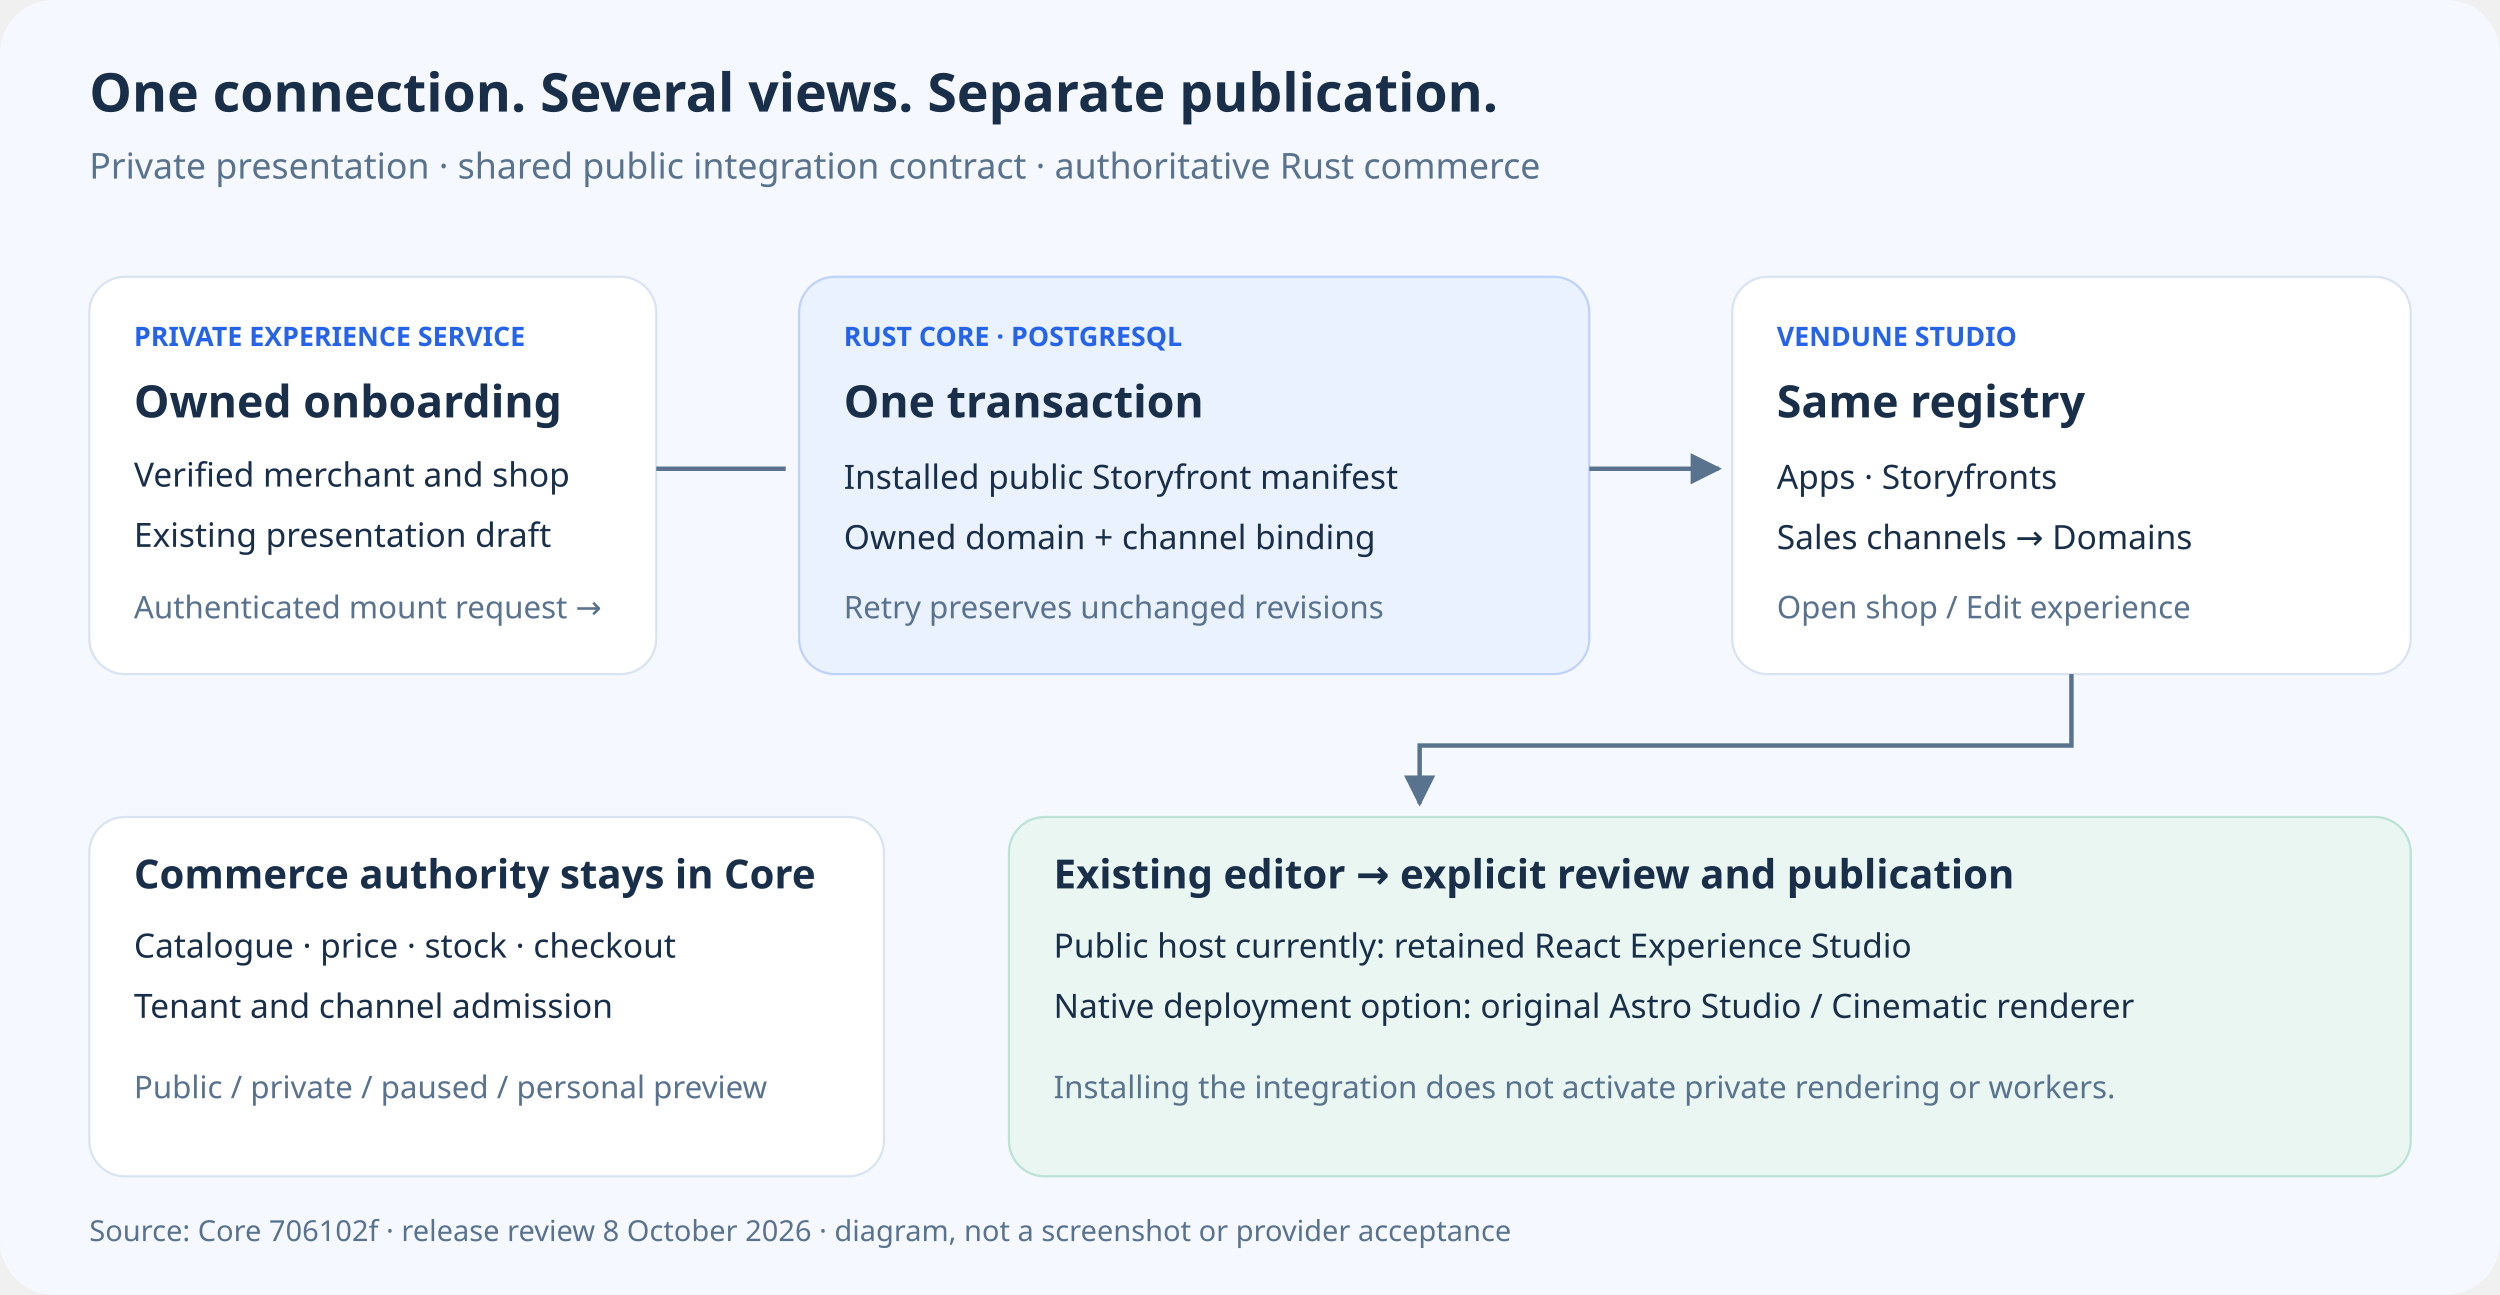
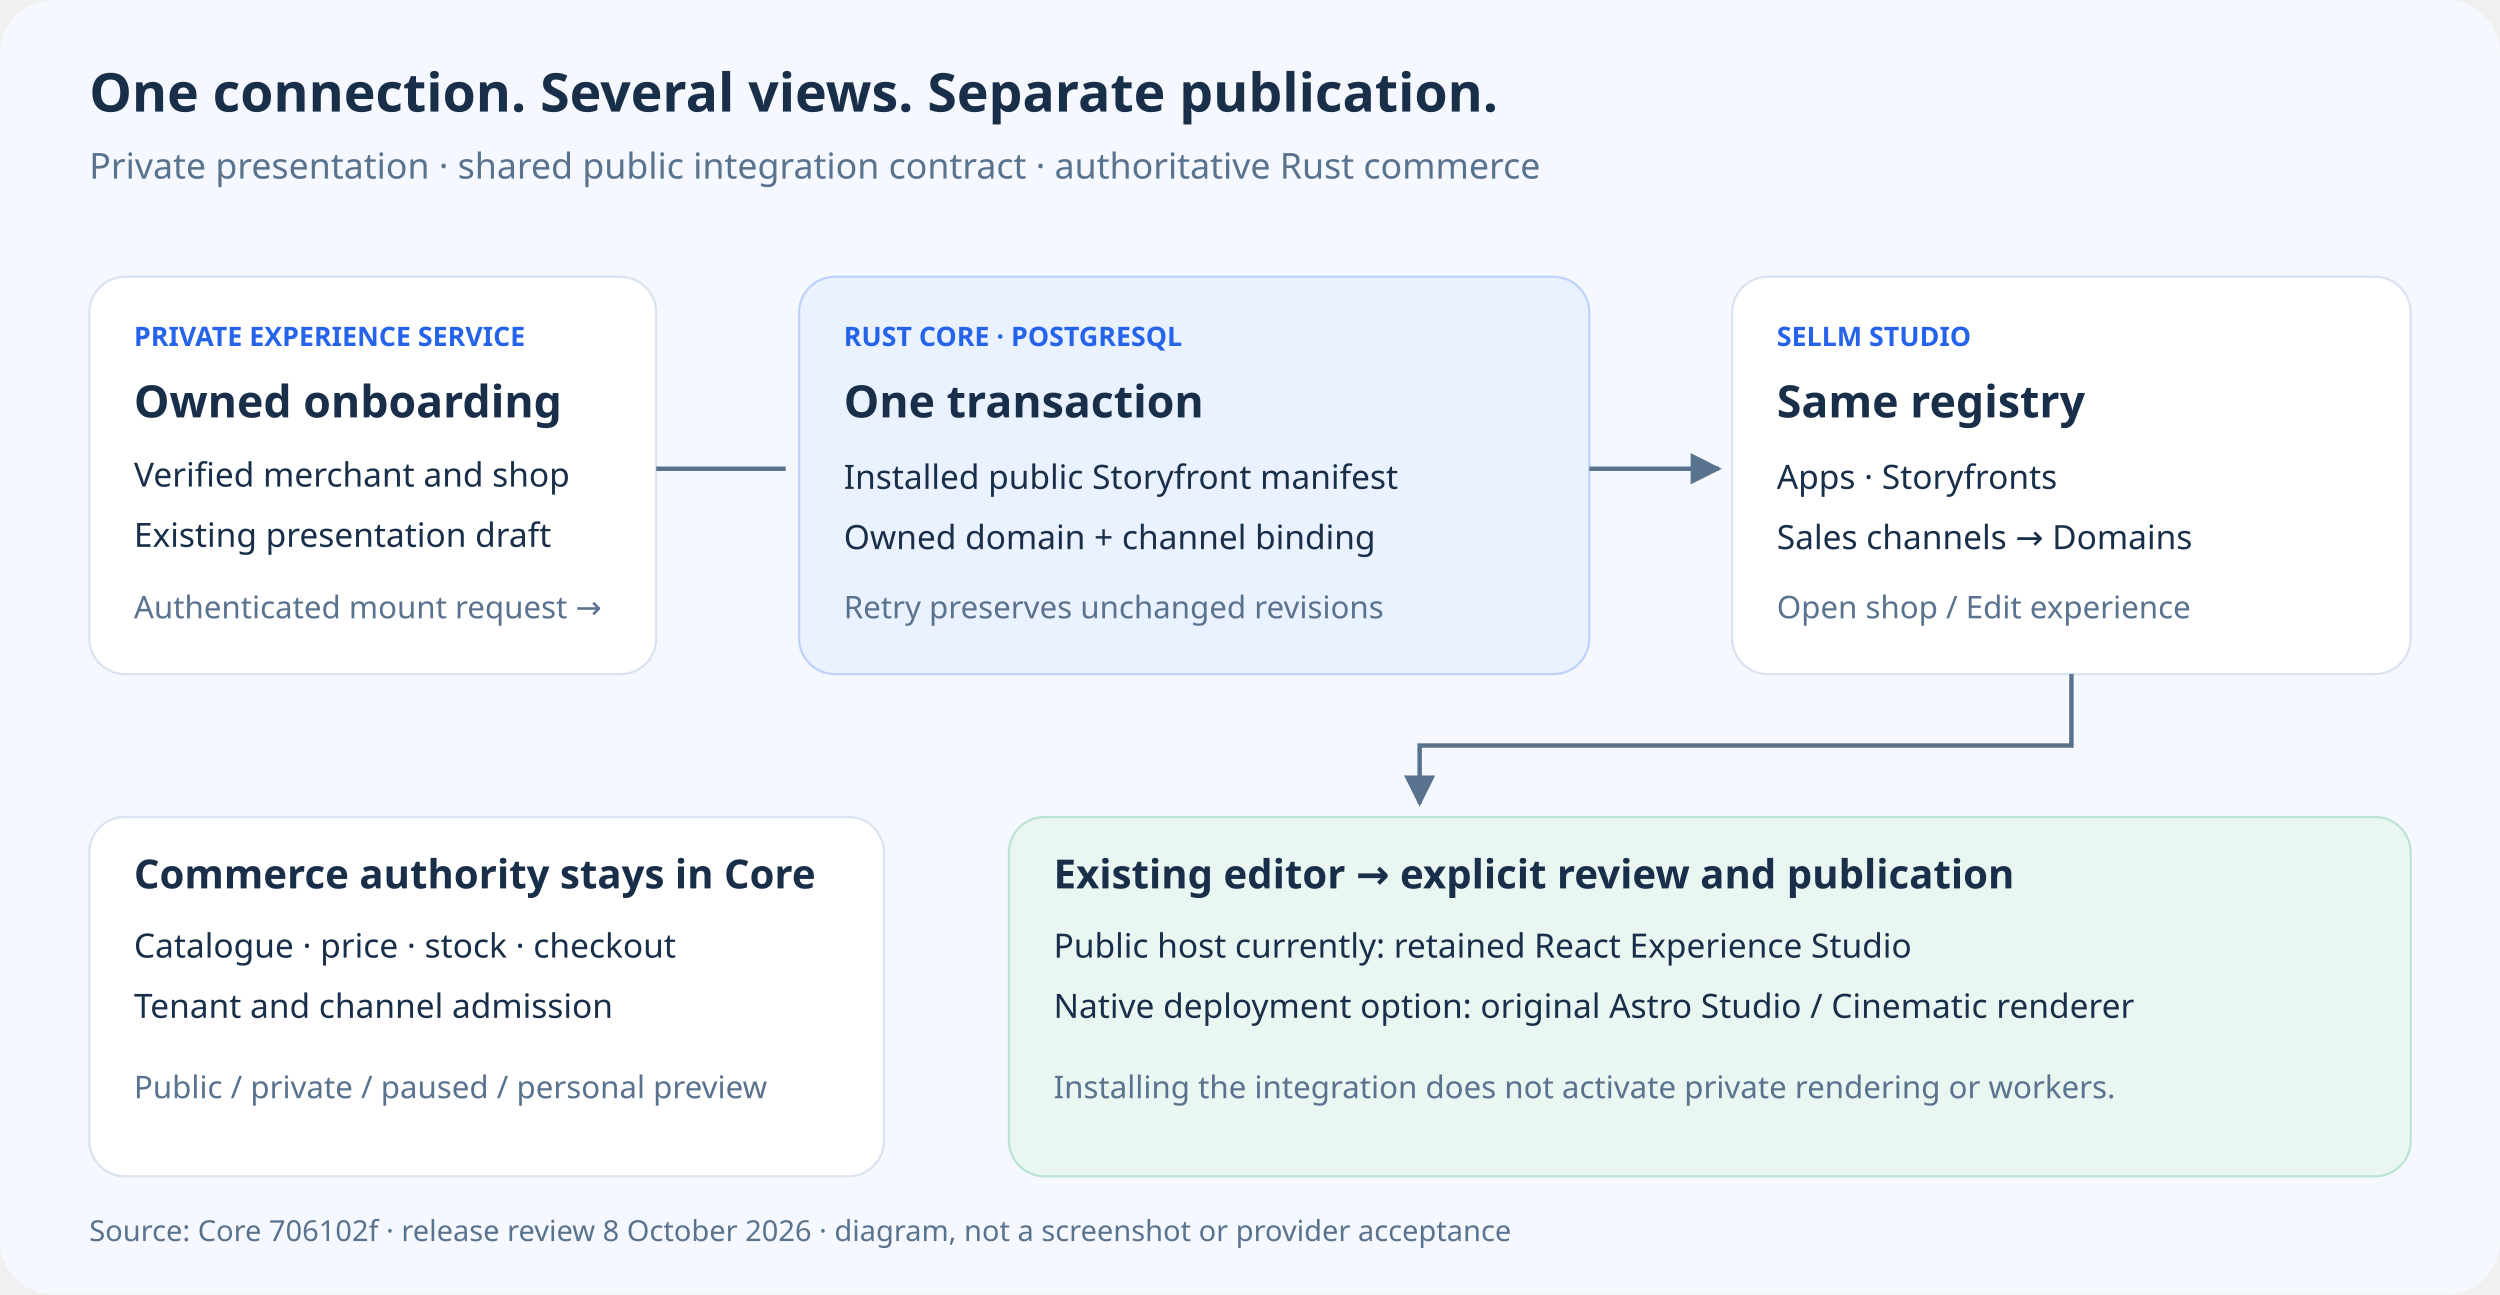
<svg xmlns="http://www.w3.org/2000/svg" viewBox="0 0 1120 580" role="img" aria-labelledby="title desc">
  <defs>
    <marker id="arrow" viewBox="0 0 10 10" refX="9" refY="5" markerWidth="7" markerHeight="7" orient="auto-start-reverse">
      <path d="M 0 0 L 10 5 L 0 10 z" fill="#59728e" />
    </marker>
  </defs>
  <rect width="1120" height="580" rx="24" fill="#f5f8fe" />
  <g font-family="system-ui, sans-serif" fill="#192f49">
    <text x="40" y="50" font-size="24" font-weight="700">One connection. Several views. Separate publication.</text>
    <text x="40" y="80" font-size="16" fill="#59728e">Private presentation · shared public integration contract · authoritative Rust commerce</text>
    <rect x="40" y="124" width="254" height="178" rx="16" fill="#fff" stroke="#d9e3f1" />
    <text x="60" y="155" font-size="12" font-weight="700" fill="#2563eb">PRIVATE EXPERIENCE SERVICE</text>
    <text x="60" y="187" font-size="20" font-weight="650">Owned onboarding</text>
    <text x="60" y="218" font-size="15">Verified merchant and shop</text>
    <text x="60" y="245" font-size="15">Existing presentation draft</text>
    <text x="60" y="277" font-size="14" fill="#59728e">Authenticated mount request →</text>
    <rect x="358" y="124" width="354" height="178" rx="16" fill="#eaf1ff" stroke="#bed2fb" />
    <text x="378" y="155" font-size="12" font-weight="700" fill="#2563eb">RUST CORE · POSTGRESQL</text>
    <text x="378" y="187" font-size="20" font-weight="650">One transaction</text>
    <text x="378" y="219" font-size="15">Installed public Storyfront manifest</text>
    <text x="378" y="246" font-size="15">Owned domain + channel binding</text>
    <text x="378" y="277" font-size="14" fill="#59728e">Retry preserves unchanged revisions</text>
    <rect x="776" y="124" width="304" height="178" rx="16" fill="#fff" stroke="#d9e3f1" />
-     <text x="796" y="155" font-size="12" font-weight="700" fill="#2563eb">VENDUNE STUDIO</text>
+     <text x="796" y="155" font-size="12" font-weight="700" fill="#2563eb">SELLM STUDIO</text>
    <text x="796" y="187" font-size="20" font-weight="650">Same registry</text>
    <text x="796" y="219" font-size="15">Apps · Storyfronts</text>
    <text x="796" y="246" font-size="15">Sales channels → Domains</text>
    <text x="796" y="277" font-size="14" fill="#59728e">Open shop / Edit experience</text>
    <path d="M294 210 H352 M712 210 H770" fill="none" stroke="#59728e" stroke-width="2" marker-end="url(#arrow)" />
    <path d="M928 302 V334 H636 V360" fill="none" stroke="#59728e" stroke-width="2" marker-end="url(#arrow)" />
    <rect x="40" y="366" width="356" height="161" rx="16" fill="#fff" stroke="#d9e3f1" />
    <text x="60" y="398" font-size="18" font-weight="650">Commerce authority stays in Core</text>
    <text x="60" y="429" font-size="15">Catalogue · price · stock · checkout</text>
    <text x="60" y="456" font-size="15">Tenant and channel admission</text>
    <text x="60" y="492" font-size="14" fill="#59728e">Public / private / paused / personal preview</text>
    <rect x="452" y="366" width="628" height="161" rx="16" fill="#e9f6f1" stroke="#bce2d5" />
    <text x="472" y="398" font-size="18" font-weight="650">Existing editor → explicit review and publication</text>
    <text x="472" y="429" font-size="15">Public host currently: retained React Experience Studio</text>
    <text x="472" y="456" font-size="15">Native deployment option: original Astro Studio / Cinematic renderer</text>
    <text x="472" y="492" font-size="14" fill="#59728e">Installing the integration does not activate private rendering or workers.</text>
    <text x="40" y="556" font-size="13" fill="#59728e">Source: Core 706102f · release review 8 October 2026 · diagram, not a screenshot or provider acceptance</text>
  </g>
</svg>
